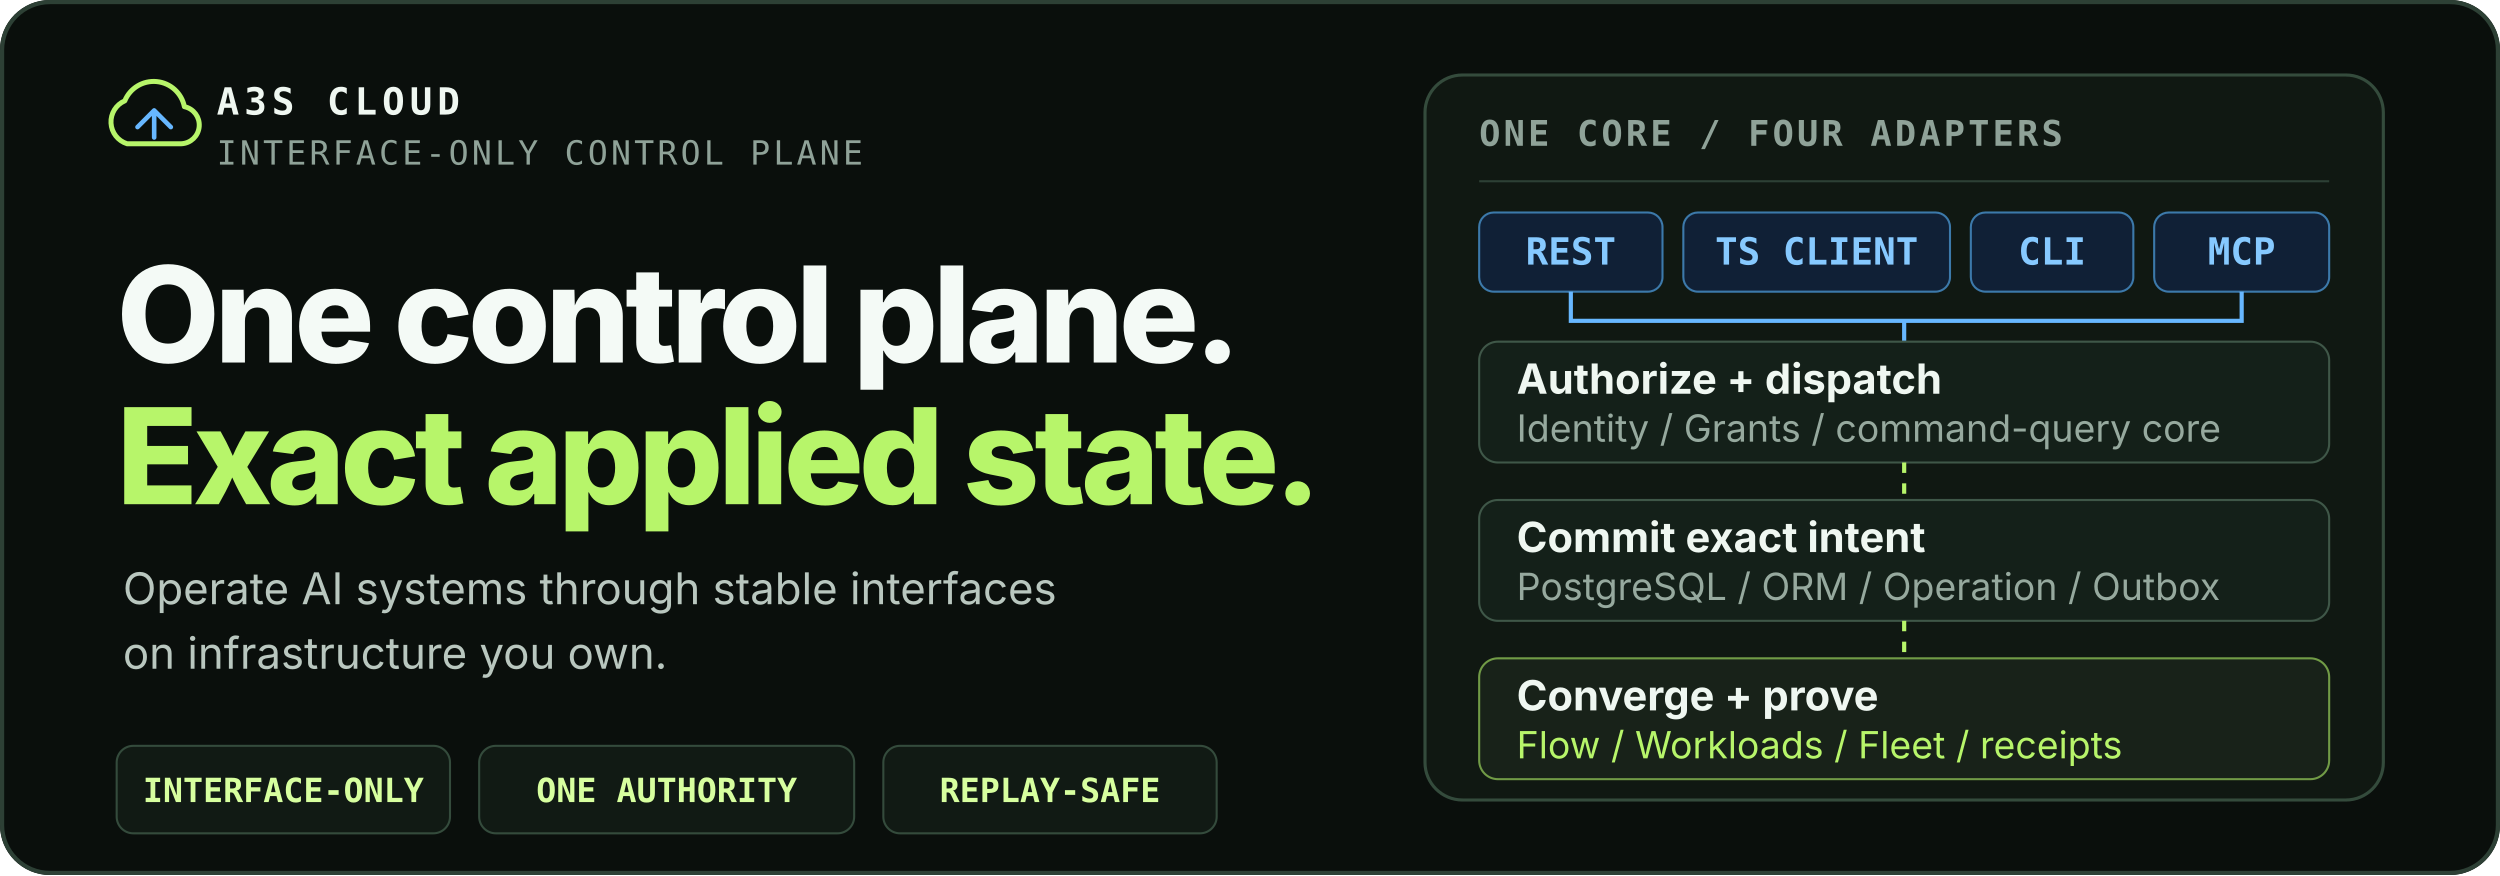
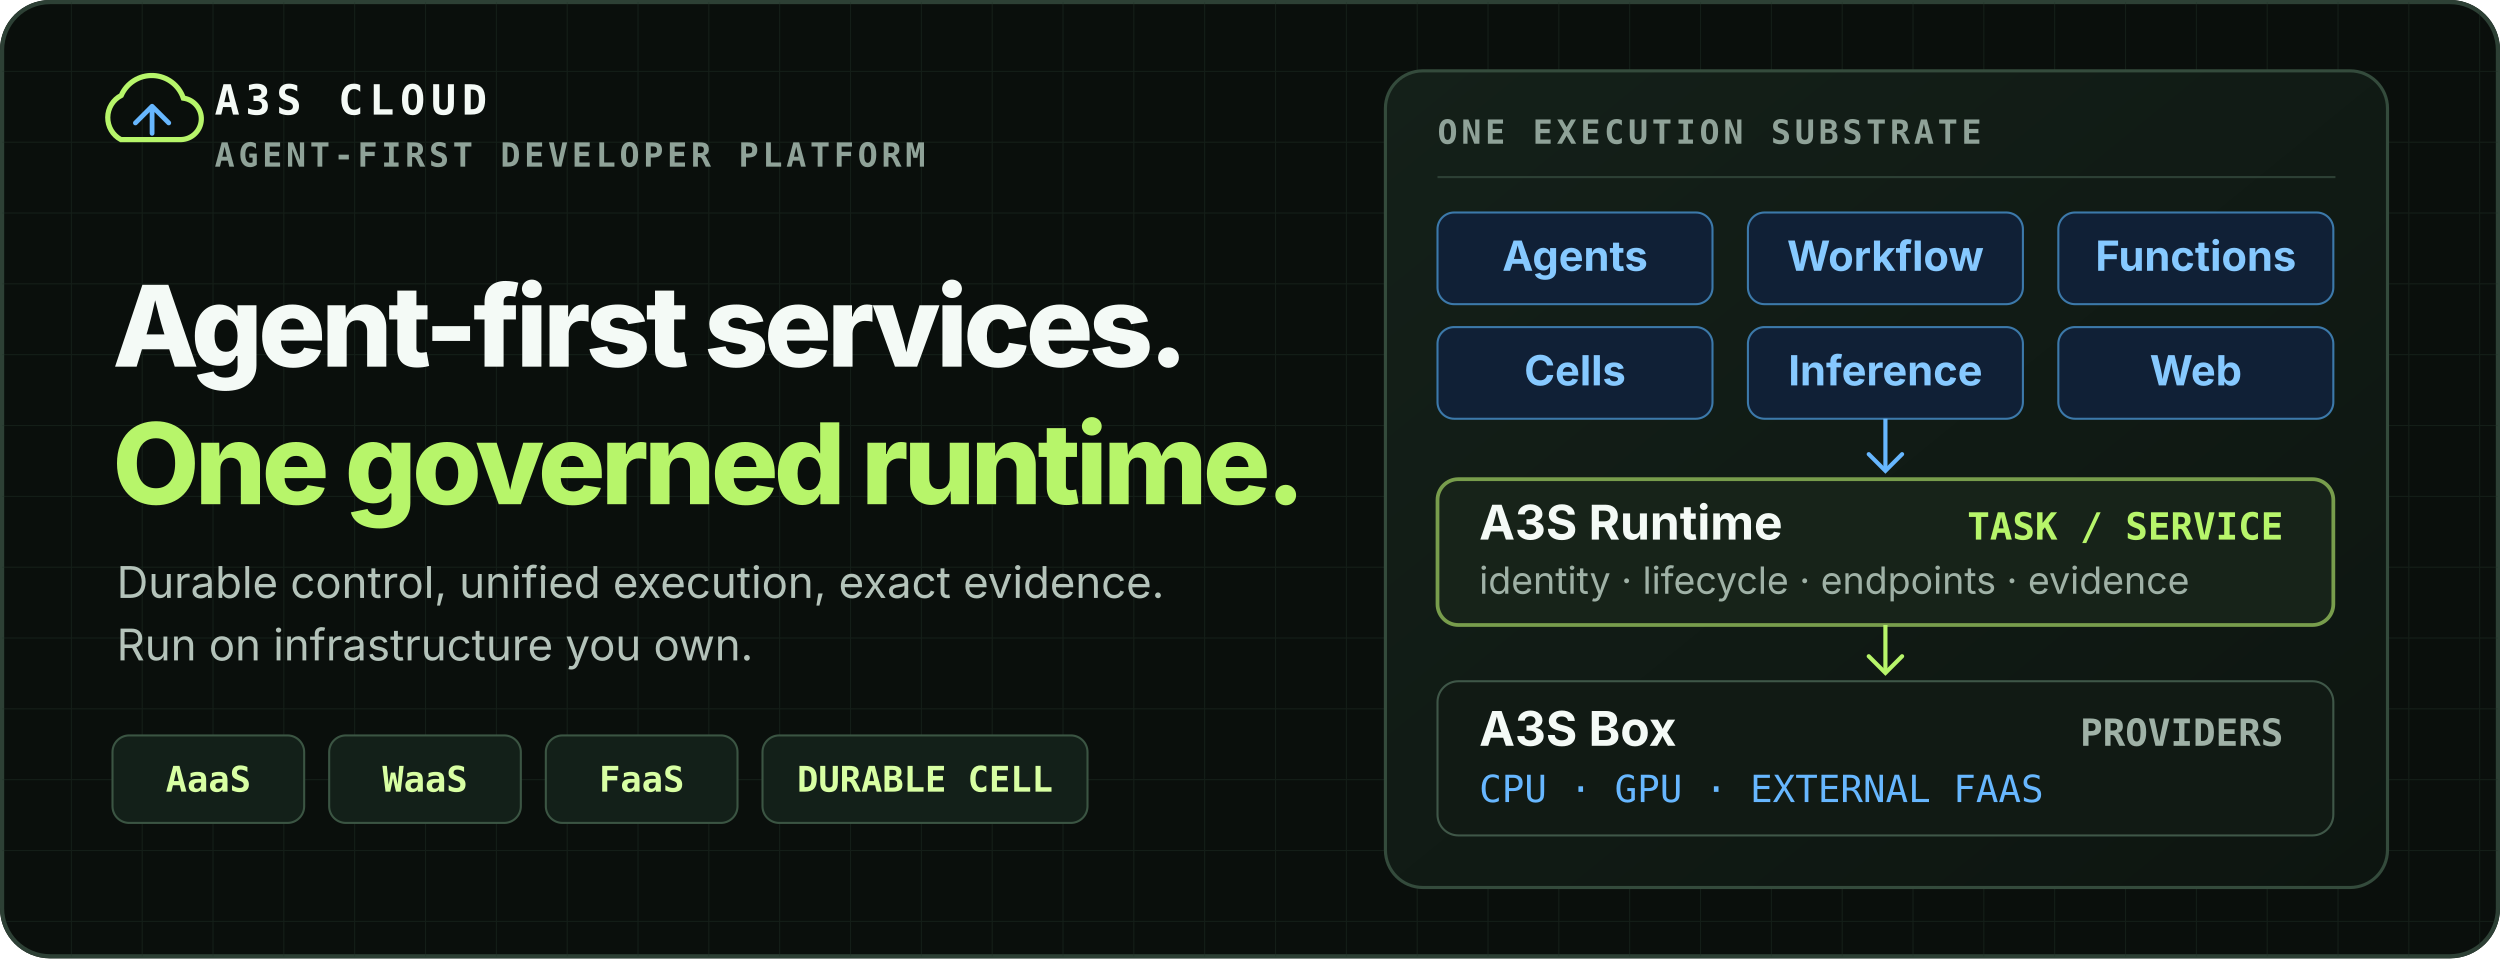
- <svg xmlns="http://www.w3.org/2000/svg" width="1200" height="420" viewBox="0 0 1200 420" role="img" aria-labelledby="title desc">
-   <rect width="1200" height="420" rx="24" fill="#0a0f0c" />
-   <rect x="1" y="1" width="1198" height="418" rx="23" fill="none" stroke="#2d4035" stroke-width="2" />
-   <g transform="translate(56 45)">
-     <g fill="none" stroke-linecap="round" stroke-linejoin="round">
-       <path d="M5 24h26a9 9 0 0 0 1.5-17.8A15 15 0 0 0 3.9 3.4 11 11 0 0 0 5 24Z" stroke="#b7f56a" stroke-width="2.4" />
-       <path d="m10 16 8-8 8 8M18 8v13" stroke="#67b7ff" stroke-width="2.2" />
-     </g>
-     <text x="48" y="10" fill="#eff7f1" font-family="ui-monospace, SFMono-Regular, Menlo, Consolas, monospace" font-size="18" font-weight="700" letter-spacing="2.4">A3S CLOUD</text>
-     <text x="48" y="34" fill="#8fa298" font-family="ui-monospace, SFMono-Regular, Menlo, Consolas, monospace" font-size="16" letter-spacing="1.5">INTERFACE-ONLY CONTROL PLANE</text>
+ <svg xmlns="http://www.w3.org/2000/svg" width="1200" height="460" viewBox="0 0 1200 460" role="img" aria-labelledby="title desc">
+   <defs>
+     <linearGradient id="panel" x1="0" y1="0" x2="1" y2="1">
+       <stop offset="0" stop-color="#142019" />
+       <stop offset="1" stop-color="#0d1510" />
+     </linearGradient>
+     <pattern id="grid" width="34" height="34" patternUnits="userSpaceOnUse">
+       <path d="M34 0H0V34" fill="none" stroke="#213128" stroke-width="1" opacity=".42" />
+     </pattern>
+   </defs>
+   <rect width="1200" height="460" rx="24" fill="#0a0f0c" />
+   <rect x="1" y="1" width="1198" height="458" rx="23" fill="none" stroke="#2d4035" stroke-width="2" />
+   <rect x="1" y="1" width="1198" height="458" rx="23" fill="url(#grid)" />
+   <g transform="translate(54 44)">
+     <path d="M4 23h29a10 10 0 0 0 1-19.9A16 16 0 0 0 4.2 1.8 12 12 0 0 0 4 23Z" fill="none" stroke="#b7f56a" stroke-width="2.5" stroke-linecap="round" />
+     <path d="m11 15 8-8 8 8M19 7v13" fill="none" stroke="#67b7ff" stroke-width="2.3" stroke-linecap="round" stroke-linejoin="round" />
+     <text x="49" y="11" fill="#f4faf6" font-family="ui-monospace, SFMono-Regular, Menlo, Consolas, monospace" font-size="20" font-weight="700" letter-spacing="2.8">A3S CLOUD</text>
+     <text x="49" y="36" fill="#8fa298" font-family="ui-monospace, SFMono-Regular, Menlo, Consolas, monospace" font-size="16" font-weight="700" letter-spacing="1.8">AGENT-FIRST DEVELOPER PLATFORM</text>
  </g>
-   <g transform="translate(56 118)">
-     <text x="0" y="56" fill="#f4faf6" font-family="ui-sans-serif, system-ui, -apple-system, Segoe UI, sans-serif" font-size="64" font-weight="760" letter-spacing="-2.4">One control plane.</text>
-     <text x="0" y="124" fill="#b7f56a" font-family="ui-sans-serif, system-ui, -apple-system, Segoe UI, sans-serif" font-size="64" font-weight="760" letter-spacing="-2.4">Exact applied state.</text>
-     <text x="3" y="172" fill="#b9c7bf" font-family="ui-sans-serif, system-ui, -apple-system, Segoe UI, sans-serif" font-size="21">Operate AI systems through stable interfaces</text>
-     <text x="3" y="203" fill="#b9c7bf" font-family="ui-sans-serif, system-ui, -apple-system, Segoe UI, sans-serif" font-size="21">on infrastructure you own.</text>
-     <g transform="translate(0 240)" font-family="ui-monospace, SFMono-Regular, Menlo, Consolas, monospace" font-size="16" font-weight="700">
-       <rect width="160" height="42" rx="8" fill="#111a14" stroke="#344b3c" />
-       <text x="80" y="27" fill="#d7ff9f" text-anchor="middle">INTERFACE-ONLY</text>
-       <rect x="174" width="180" height="42" rx="8" fill="#111a14" stroke="#344b3c" />
-       <text x="264" y="27" fill="#d7ff9f" text-anchor="middle">ONE AUTHORITY</text>
-       <rect x="368" width="160" height="42" rx="8" fill="#111a14" stroke="#344b3c" />
-       <text x="448" y="27" fill="#d7ff9f" text-anchor="middle">REPLAY-SAFE</text>
+   <g transform="translate(54 118)" font-family="ui-sans-serif, system-ui, -apple-system, Segoe UI, sans-serif">
+     <text x="0" y="58" fill="#f4faf6" font-size="54" font-weight="760" letter-spacing="-2.2">Agent-first services.</text>
+     <text x="0" y="124" fill="#b7f56a" font-size="54" font-weight="760" letter-spacing="-2.2">One governed runtime.</text>
+     <text x="2" y="169" fill="#b4c3ba" font-size="21">Durable control, unified execution, exact evidence.</text>
+     <text x="2" y="199" fill="#b4c3ba" font-size="21">Run on infrastructure you own.</text>
+     <g transform="translate(0 235)" font-family="ui-monospace, SFMono-Regular, Menlo, Consolas, monospace" font-size="17" font-weight="700" text-anchor="middle">
+       <rect width="92" height="42" rx="8" fill="#132019" stroke="#3b5543" />
+       <text x="46" y="27" fill="#d8ffa3">AaaS</text>
+       <rect x="104" width="92" height="42" rx="8" fill="#132019" stroke="#3b5543" />
+       <text x="150" y="27" fill="#d8ffa3">WaaS</text>
+       <rect x="208" width="92" height="42" rx="8" fill="#132019" stroke="#3b5543" />
+       <text x="254" y="27" fill="#d8ffa3">FaaS</text>
+       <rect x="312" width="156" height="42" rx="8" fill="#132019" stroke="#3b5543" />
+       <text x="390" y="27" fill="#d8ffa3">DURABLE CELL</text>
    </g>
  </g>
-   <g transform="translate(684 36)">
-     <rect width="460" height="348" rx="18" fill="#101812" stroke="#344b3c" stroke-width="1.5" />
-     <text x="26" y="34" fill="#8fa298" font-family="ui-monospace, SFMono-Regular, Menlo, Consolas, monospace" font-size="17" font-weight="700" letter-spacing="1.5">ONE CORE / FOUR ADAPTERS</text>
-     <line x1="26" y1="51" x2="434" y2="51" stroke="#2d4035" />
-     <g font-family="ui-monospace, SFMono-Regular, Menlo, Consolas, monospace" font-size="18" font-weight="700" text-anchor="middle">
-       <rect x="26" y="66" width="88" height="38" rx="7" fill="#102036" stroke="#3c79aa" />
-       <text x="70" y="91" fill="#86c9ff">REST</text>
-       <rect x="124" y="66" width="128" height="38" rx="7" fill="#102036" stroke="#3c79aa" />
-       <text x="188" y="91" fill="#86c9ff">TS CLIENT</text>
-       <rect x="262" y="66" width="78" height="38" rx="7" fill="#102036" stroke="#3c79aa" />
-       <text x="301" y="91" fill="#86c9ff">CLI</text>
-       <rect x="350" y="66" width="84" height="38" rx="7" fill="#102036" stroke="#3c79aa" />
-       <text x="392" y="91" fill="#86c9ff">MCP</text>
+   <g transform="translate(665 34)">
+     <rect width="481" height="392" rx="18" fill="url(#panel)" stroke="#344b3c" stroke-width="1.5" />
+     <text x="25" y="35" fill="#8fa298" font-family="ui-monospace, SFMono-Regular, Menlo, Consolas, monospace" font-size="16" font-weight="700" letter-spacing="1.8">ONE EXECUTION SUBSTRATE</text>
+     <line x1="25" y1="51" x2="456" y2="51" stroke="#2d4035" />
+     <g font-family="ui-sans-serif, system-ui, -apple-system, Segoe UI, sans-serif" font-size="20" font-weight="700" text-anchor="middle">
+       <rect x="25" y="68" width="132" height="44" rx="8" fill="#102036" stroke="#3c79aa" />
+       <text x="91" y="96" fill="#86c9ff">Agents</text>
+       <rect x="174" y="68" width="132" height="44" rx="8" fill="#102036" stroke="#3c79aa" />
+       <text x="240" y="96" fill="#86c9ff">Workflow</text>
+       <rect x="323" y="68" width="132" height="44" rx="8" fill="#102036" stroke="#3c79aa" />
+       <text x="389" y="96" fill="#86c9ff">Functions</text>
+       <rect x="25" y="123" width="132" height="44" rx="8" fill="#102036" stroke="#3c79aa" />
+       <text x="91" y="151" fill="#86c9ff">Cells</text>
+       <rect x="174" y="123" width="132" height="44" rx="8" fill="#102036" stroke="#3c79aa" />
+       <text x="240" y="151" fill="#86c9ff">Inference</text>
+       <rect x="323" y="123" width="132" height="44" rx="8" fill="#102036" stroke="#3c79aa" />
+       <text x="389" y="151" fill="#86c9ff">Web</text>
    </g>
-     <path d="M70 104v14h322v-14M230 118v10" fill="none" stroke="#67b7ff" stroke-width="2" />
-     <g font-family="ui-sans-serif, system-ui, -apple-system, Segoe UI, sans-serif">
-       <rect x="26" y="128" width="408" height="58" rx="9" fill="#142019" stroke="#3f5748" />
-       <text x="44" y="153" fill="#eff7f1" font-size="20" font-weight="700">Authorize + dispatch</text>
-       <text x="44" y="176" fill="#96a99e" font-size="18">Identity / Grants / command-query core</text>
-       <rect x="26" y="204" width="408" height="58" rx="9" fill="#142019" stroke="#3f5748" />
-       <text x="44" y="229" fill="#eff7f1" font-size="20" font-weight="700">Commit exact intent</text>
-       <text x="44" y="252" fill="#96a99e" font-size="18">PostgreSQL / ORM / Operation / Outbox</text>
-       <rect x="26" y="280" width="408" height="58" rx="9" fill="#182219" stroke="#719b46" />
-       <text x="44" y="305" fill="#eff7f1" font-size="20" font-weight="700">Converge + prove</text>
-       <text x="44" y="328" fill="#b7f56a" font-size="18">Flow / Workloads / Fleet / receipts</text>
-     </g>
-     <path d="M230 186v18M230 262v18" fill="none" stroke="#b7f56a" stroke-width="2" stroke-dasharray="5 5" />
+     <path d="M240 167v24" fill="none" stroke="#67b7ff" stroke-width="2" />
+     <path d="M232 184l8 8 8-8" fill="none" stroke="#67b7ff" stroke-width="2" stroke-linecap="round" />
+     <rect x="25" y="196" width="430" height="70" rx="10" fill="#172319" stroke="#789d4c" stroke-width="1.8" />
+     <text x="45" y="225" fill="#f4faf6" font-family="ui-sans-serif, system-ui, -apple-system, Segoe UI, sans-serif" font-size="23" font-weight="750">A3S Runtime</text>
+     <text x="431" y="225" fill="#b7f56a" font-family="ui-monospace, SFMono-Regular, Menlo, Consolas, monospace" font-size="18" font-weight="700" text-anchor="end">TASK / SERVICE</text>
+     <text x="45" y="251" fill="#9fb1a6" font-family="ui-sans-serif, system-ui, -apple-system, Segoe UI, sans-serif" font-size="18">identity · lifecycle · endpoints · evidence</text>
+     <path d="M240 266v22" fill="none" stroke="#b7f56a" stroke-width="2" />
+     <path d="M232 281l8 8 8-8" fill="none" stroke="#b7f56a" stroke-width="2" stroke-linecap="round" />
+     <rect x="25" y="293" width="430" height="74" rx="10" fill="#111a14" stroke="#3f5748" />
+     <text x="45" y="324" fill="#f4faf6" font-family="ui-sans-serif, system-ui, -apple-system, Segoe UI, sans-serif" font-size="23" font-weight="750">A3S Box</text>
+     <text x="431" y="324" fill="#9fb1a6" font-family="ui-monospace, SFMono-Regular, Menlo, Consolas, monospace" font-size="18" font-weight="700" text-anchor="end">PROVIDERS</text>
+     <text x="45" y="351" fill="#67b7ff" font-family="ui-monospace, SFMono-Regular, Menlo, Consolas, monospace" font-size="18">CPU · GPU · EXTERNAL FAAS</text>
  </g>
</svg>
